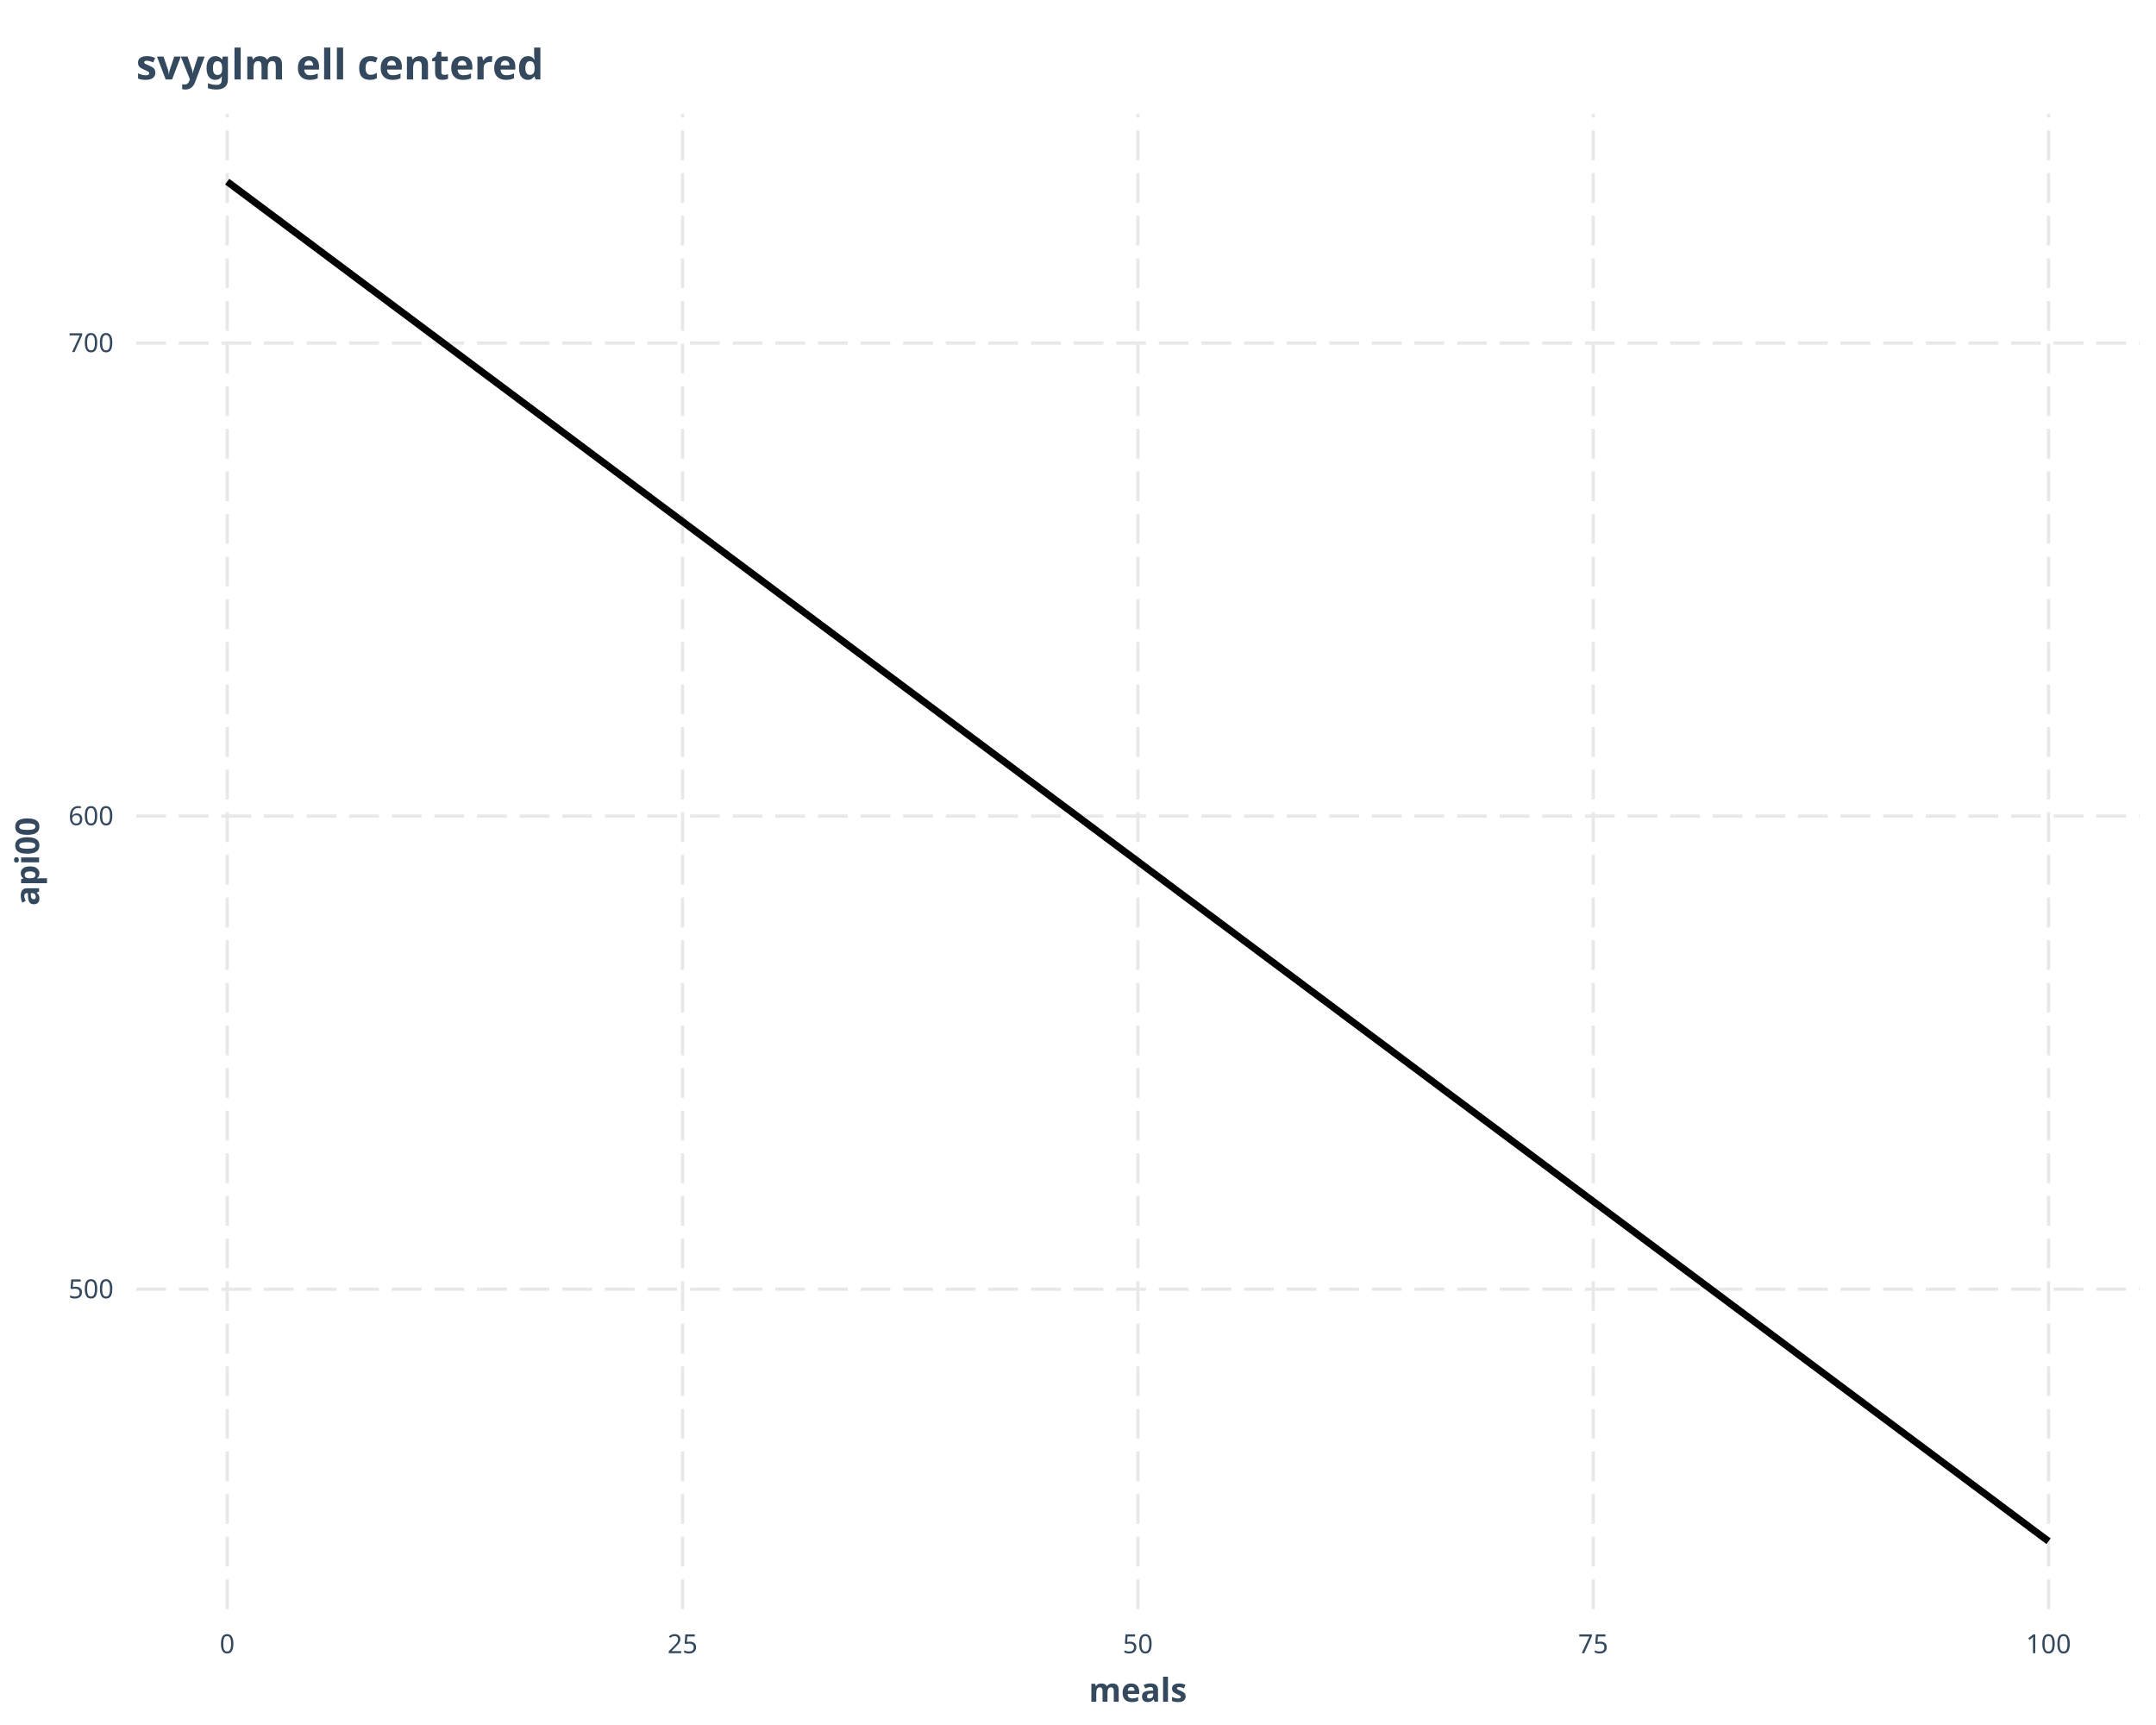
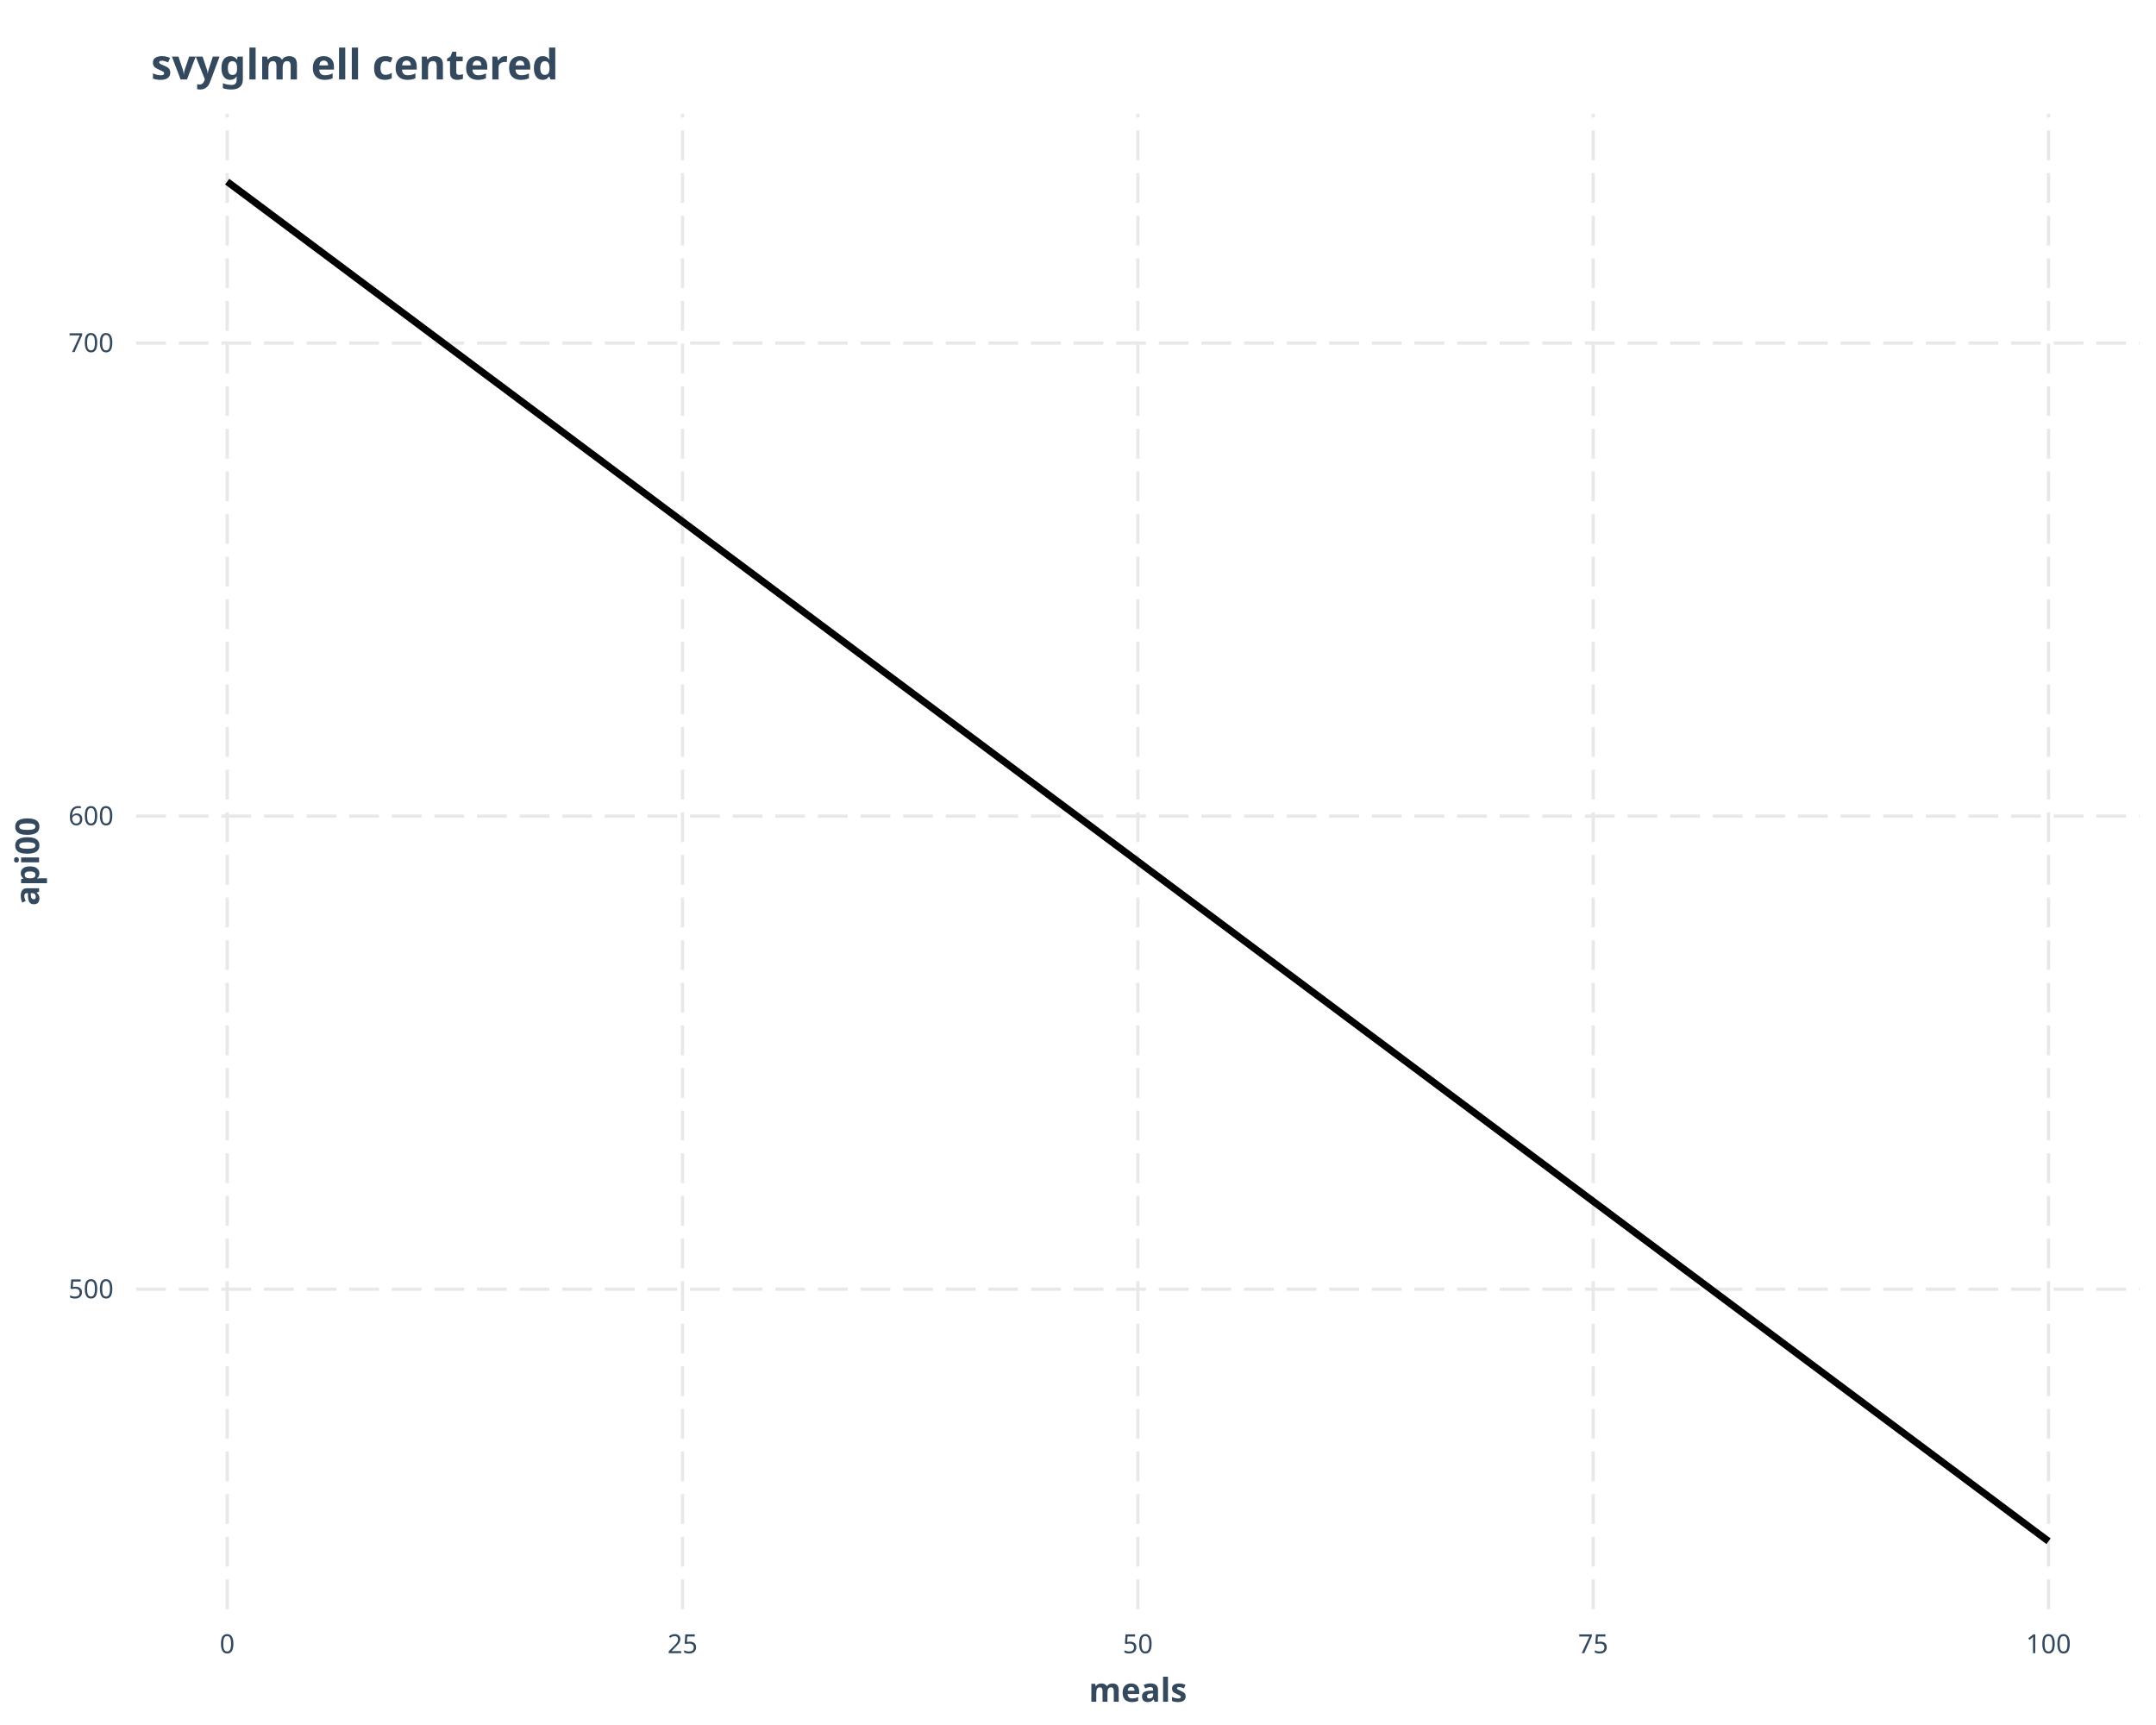
<svg xmlns="http://www.w3.org/2000/svg" class="svglite" data-engine-version="2.0" width="720.00pt" height="576.00pt" viewBox="0 0 720.00 576.00">
  <defs>
    <style type="text/css">
    .svglite line, .svglite polyline, .svglite polygon, .svglite path, .svglite rect, .svglite circle {
      fill: none;
      stroke: #000000;
      stroke-linecap: round;
      stroke-linejoin: round;
      stroke-miterlimit: 10.00;
    }
  </style>
  </defs>
  <rect width="100%" height="100%" style="stroke: none; fill: #FFFFFF;" />
  <defs>
    <clipPath id="cpMC4wMHw3MjAuMDB8MC4wMHw1NzYuMDA=">
      <rect x="0.00" y="0.00" width="720.00" height="576.00" />
    </clipPath>
  </defs>
  <g clip-path="url(#cpMC4wMHw3MjAuMDB8MC4wMHw1NzYuMDA=)">
    <rect x="0.00" y="0.00" width="720.00" height="576.00" style="stroke-width: 1.07; stroke: #FFFFFF; fill: #FFFFFF;" />
  </g>
  <defs>
    <clipPath id="cpNDUuNDZ8NzE0LjUyfDM3Ljk1fDUzNy4zNA==">
      <rect x="45.46" y="37.95" width="669.06" height="499.40" />
    </clipPath>
  </defs>
  <g clip-path="url(#cpNDUuNDZ8NzE0LjUyfDM3Ljk1fDUzNy4zNA==)">
    <rect x="45.46" y="37.95" width="669.06" height="499.40" style="stroke-width: 0.00; stroke: #FFFFFF; fill: #FFFFFF;" />
    <polyline points="45.46,430.48 714.52,430.48 " style="stroke-width: 1.07; stroke: #E8E8E8; stroke-dasharray: 9.96,4.27; stroke-linecap: butt;" />
    <polyline points="45.46,272.51 714.52,272.51 " style="stroke-width: 1.07; stroke: #E8E8E8; stroke-dasharray: 9.96,4.27; stroke-linecap: butt;" />
    <polyline points="45.46,114.55 714.52,114.55 " style="stroke-width: 1.07; stroke: #E8E8E8; stroke-dasharray: 9.96,4.27; stroke-linecap: butt;" />
    <polyline points="75.87,537.34 75.87,37.95 " style="stroke-width: 1.07; stroke: #E8E8E8; stroke-dasharray: 9.96,4.27; stroke-linecap: butt;" />
    <polyline points="227.93,537.34 227.93,37.95 " style="stroke-width: 1.07; stroke: #E8E8E8; stroke-dasharray: 9.96,4.27; stroke-linecap: butt;" />
    <polyline points="379.99,537.34 379.99,37.95 " style="stroke-width: 1.07; stroke: #E8E8E8; stroke-dasharray: 9.96,4.27; stroke-linecap: butt;" />
    <polyline points="532.05,537.34 532.05,37.95 " style="stroke-width: 1.07; stroke: #E8E8E8; stroke-dasharray: 9.96,4.27; stroke-linecap: butt;" />
    <polyline points="684.11,537.34 684.11,37.95 " style="stroke-width: 1.07; stroke: #E8E8E8; stroke-dasharray: 9.96,4.27; stroke-linecap: butt;" />
    <polyline points="75.87,60.65 82.01,65.23 88.16,69.82 94.30,74.40 100.45,78.99 106.59,83.57 112.73,88.16 118.88,92.75 125.02,97.33 131.17,101.92 137.31,106.50 143.45,111.09 149.60,115.68 155.74,120.26 161.88,124.85 168.03,129.43 174.17,134.02 180.32,138.60 186.46,143.19 192.60,147.78 198.75,152.36 204.89,156.95 211.03,161.53 217.18,166.12 223.32,170.71 229.47,175.29 235.61,179.88 241.75,184.46 247.90,189.05 254.04,193.63 260.19,198.22 266.33,202.81 272.47,207.39 278.62,211.98 284.76,216.56 290.90,221.15 297.05,225.74 303.19,230.32 309.34,234.91 315.48,239.49 321.62,244.08 327.77,248.66 333.91,253.25 340.05,257.84 346.20,262.42 352.34,267.01 358.49,271.59 364.63,276.18 370.77,280.77 376.92,285.35 383.06,289.94 389.21,294.52 395.35,299.11 401.49,303.69 407.64,308.28 413.78,312.87 419.92,317.45 426.07,322.04 432.21,326.62 438.36,331.21 444.50,335.79 450.64,340.38 456.79,344.97 462.93,349.55 469.08,354.14 475.22,358.72 481.36,363.31 487.51,367.90 493.65,372.48 499.79,377.07 505.94,381.65 512.08,386.24 518.23,390.82 524.37,395.41 530.51,400.00 536.66,404.58 542.80,409.17 548.94,413.75 555.09,418.34 561.23,422.93 567.38,427.51 573.52,432.10 579.66,436.68 585.81,441.27 591.95,445.85 598.10,450.44 604.24,455.03 610.38,459.61 616.53,464.20 622.67,468.78 628.81,473.37 634.96,477.96 641.10,482.54 647.25,487.13 653.39,491.71 659.53,496.30 665.68,500.88 671.82,505.47 677.96,510.06 684.11,514.64 " style="stroke-width: 2.35; stroke-linecap: butt;" />
  </g>
  <g clip-path="url(#cpMC4wMHw3MjAuMDB8MC4wMHw1NzYuMDA=)">
    <text x="30.40" y="433.51" text-anchor="middle" style="font-size: 8.80px; fill: #34495E; font-family: sans;" textLength="14.68px" lengthAdjust="spacingAndGlyphs">500</text>
    <text x="30.40" y="275.54" text-anchor="middle" style="font-size: 8.80px; fill: #34495E; font-family: sans;" textLength="14.68px" lengthAdjust="spacingAndGlyphs">600</text>
    <text x="30.40" y="117.57" text-anchor="middle" style="font-size: 8.80px; fill: #34495E; font-family: sans;" textLength="14.68px" lengthAdjust="spacingAndGlyphs">700</text>
    <text x="75.87" y="552.03" text-anchor="middle" style="font-size: 8.80px; fill: #34495E; font-family: sans;" textLength="4.89px" lengthAdjust="spacingAndGlyphs">0</text>
    <text x="227.93" y="552.03" text-anchor="middle" style="font-size: 8.80px; fill: #34495E; font-family: sans;" textLength="9.79px" lengthAdjust="spacingAndGlyphs">25</text>
    <text x="379.99" y="552.03" text-anchor="middle" style="font-size: 8.80px; fill: #34495E; font-family: sans;" textLength="9.79px" lengthAdjust="spacingAndGlyphs">50</text>
    <text x="532.05" y="552.03" text-anchor="middle" style="font-size: 8.80px; fill: #34495E; font-family: sans;" textLength="9.79px" lengthAdjust="spacingAndGlyphs">75</text>
    <text x="684.11" y="552.03" text-anchor="middle" style="font-size: 8.80px; fill: #34495E; font-family: sans;" textLength="14.68px" lengthAdjust="spacingAndGlyphs">100</text>
    <text x="379.99" y="568.24" text-anchor="middle" style="font-size: 11.00px; font-weight: bold; fill: #34495E; font-family: sans;" textLength="29.35px" lengthAdjust="spacingAndGlyphs">meals</text>
    <text transform="translate(13.05,287.64) rotate(-90)" text-anchor="middle" style="font-size: 11.00px; font-weight: bold; fill: #34495E; font-family: sans;" textLength="26.91px" lengthAdjust="spacingAndGlyphs">api00</text>
-     <text x="45.46" y="26.53" style="font-size: 14.00px; font-weight: bold; fill: #34495E; font-family: sans;" textLength="119.85px" lengthAdjust="spacingAndGlyphs">svyglm ell centered</text>
+     <text x="50.44" y="26.53" style="font-size: 14.00px; font-weight: bold; fill: #34495E; font-family: sans;" textLength="119.85px" lengthAdjust="spacingAndGlyphs">svyglm ell centered</text>
  </g>
</svg>
